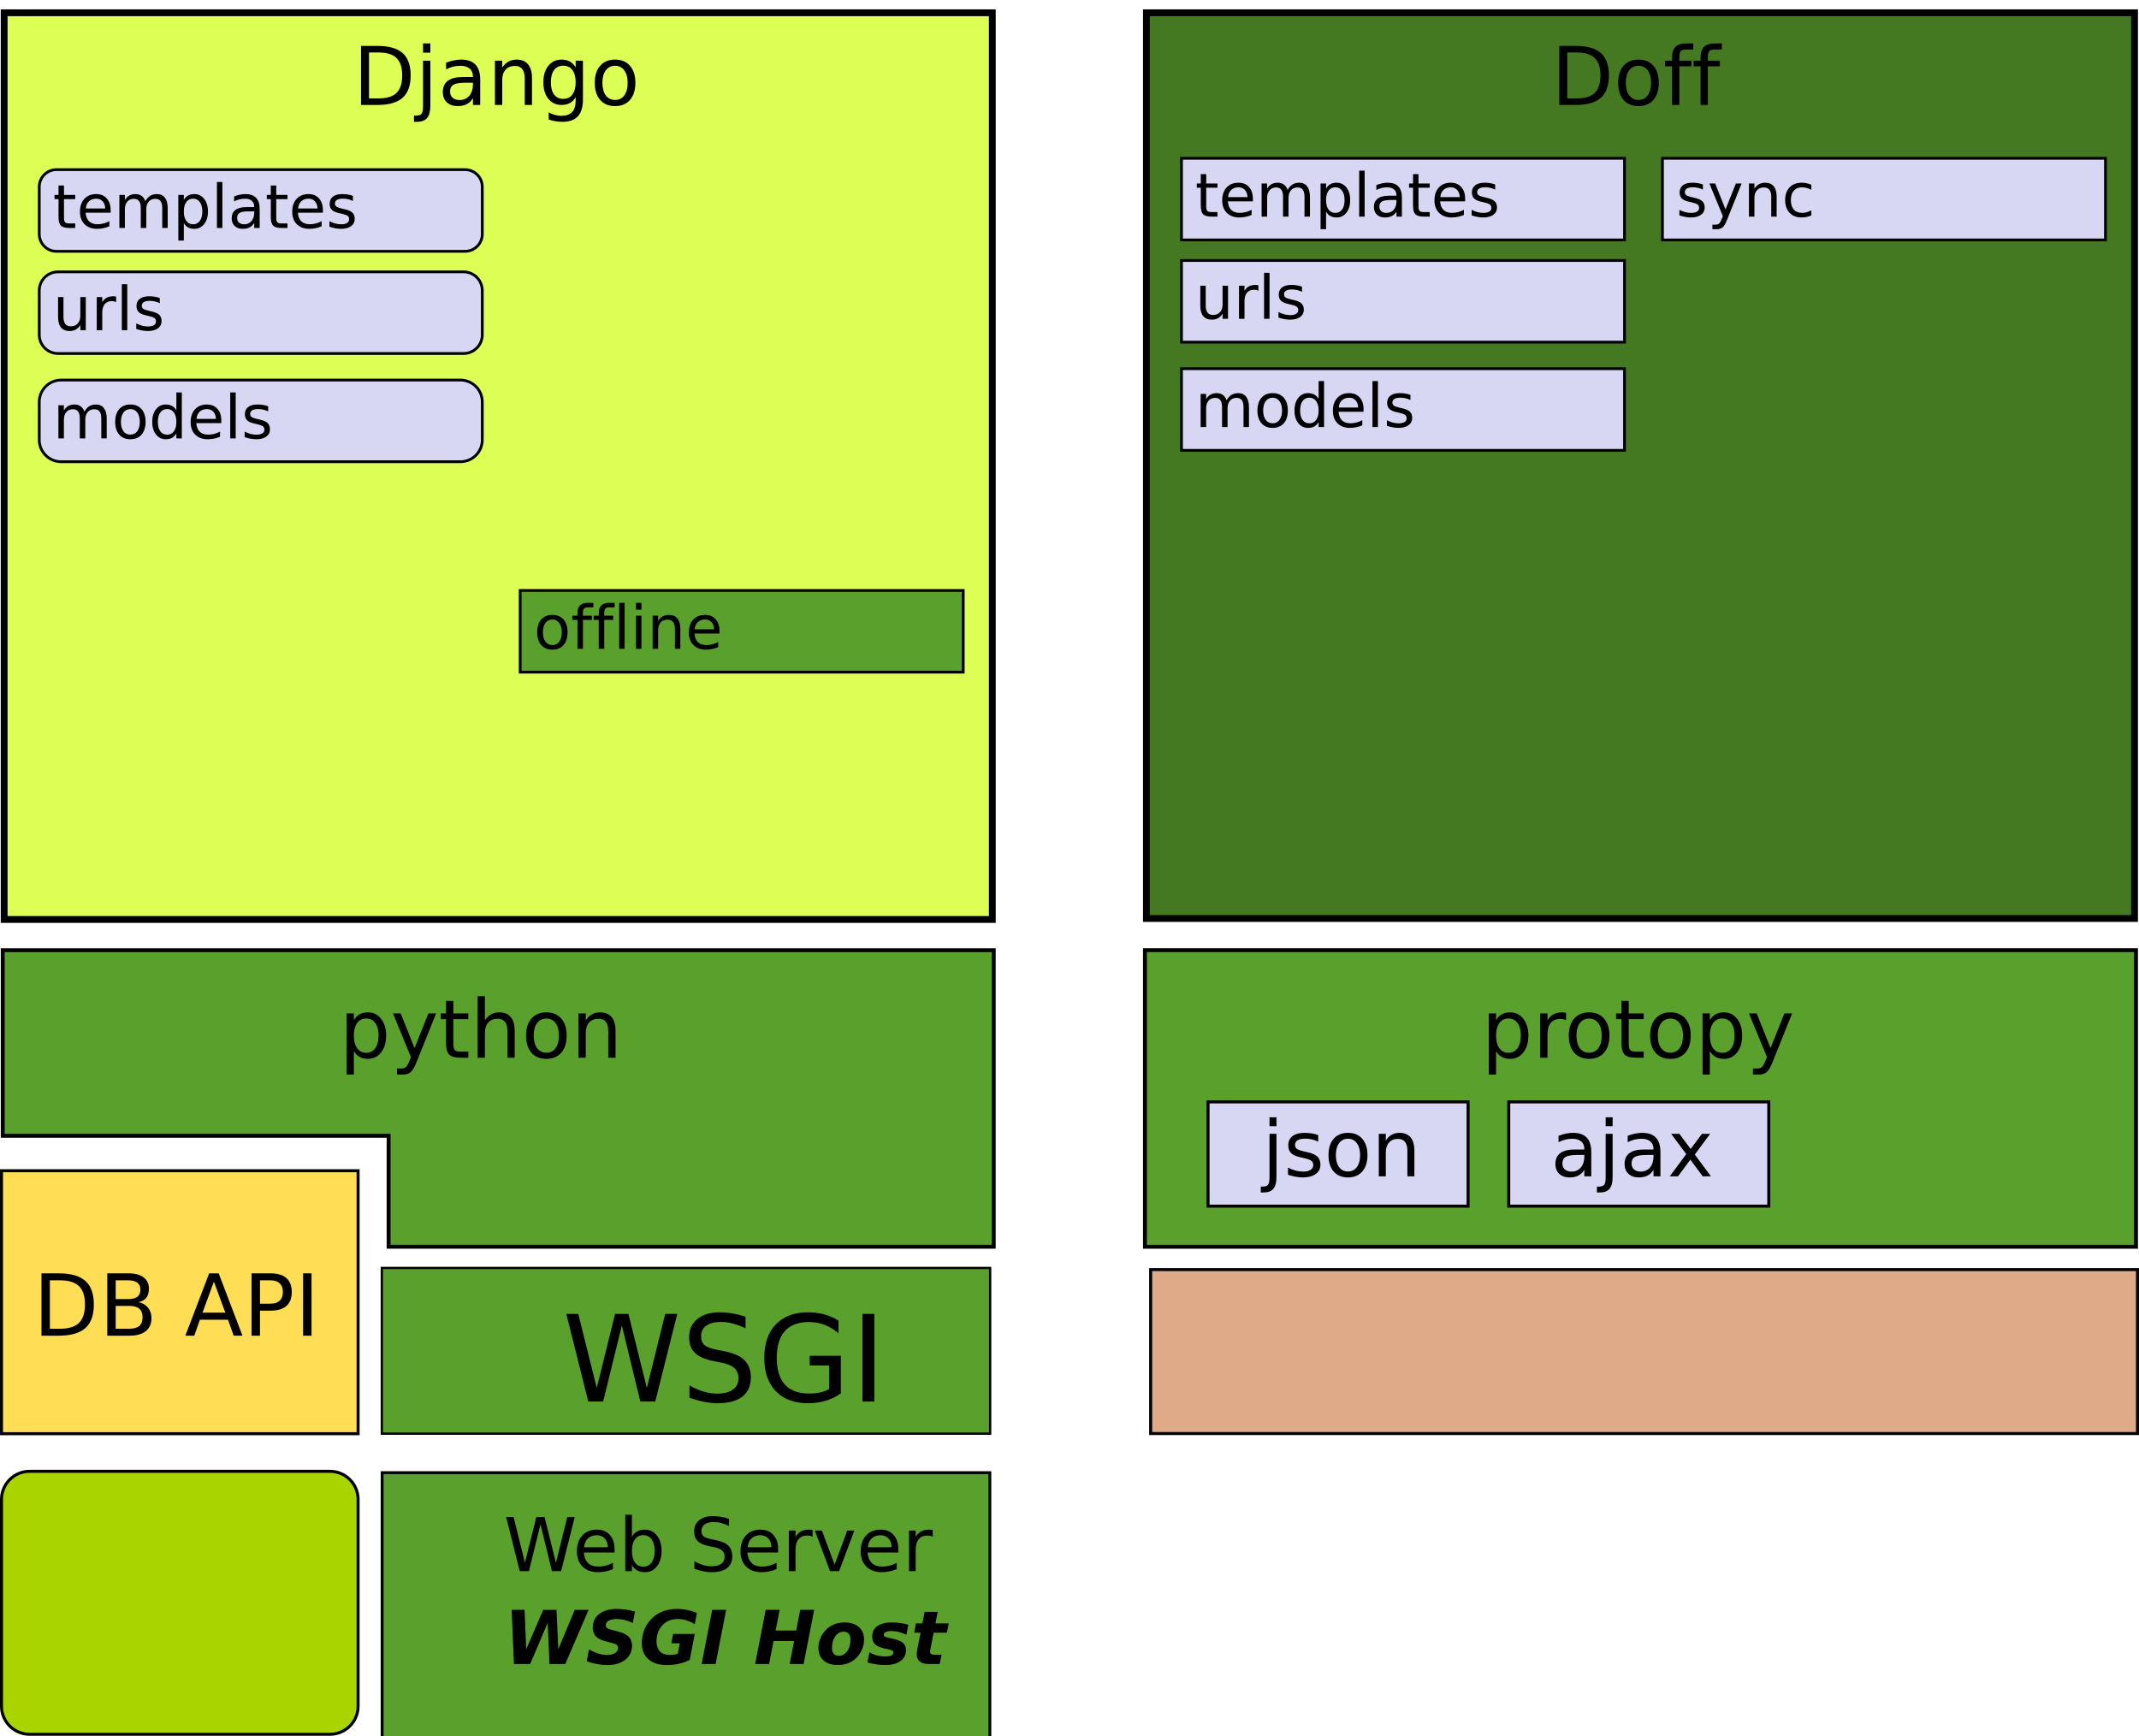
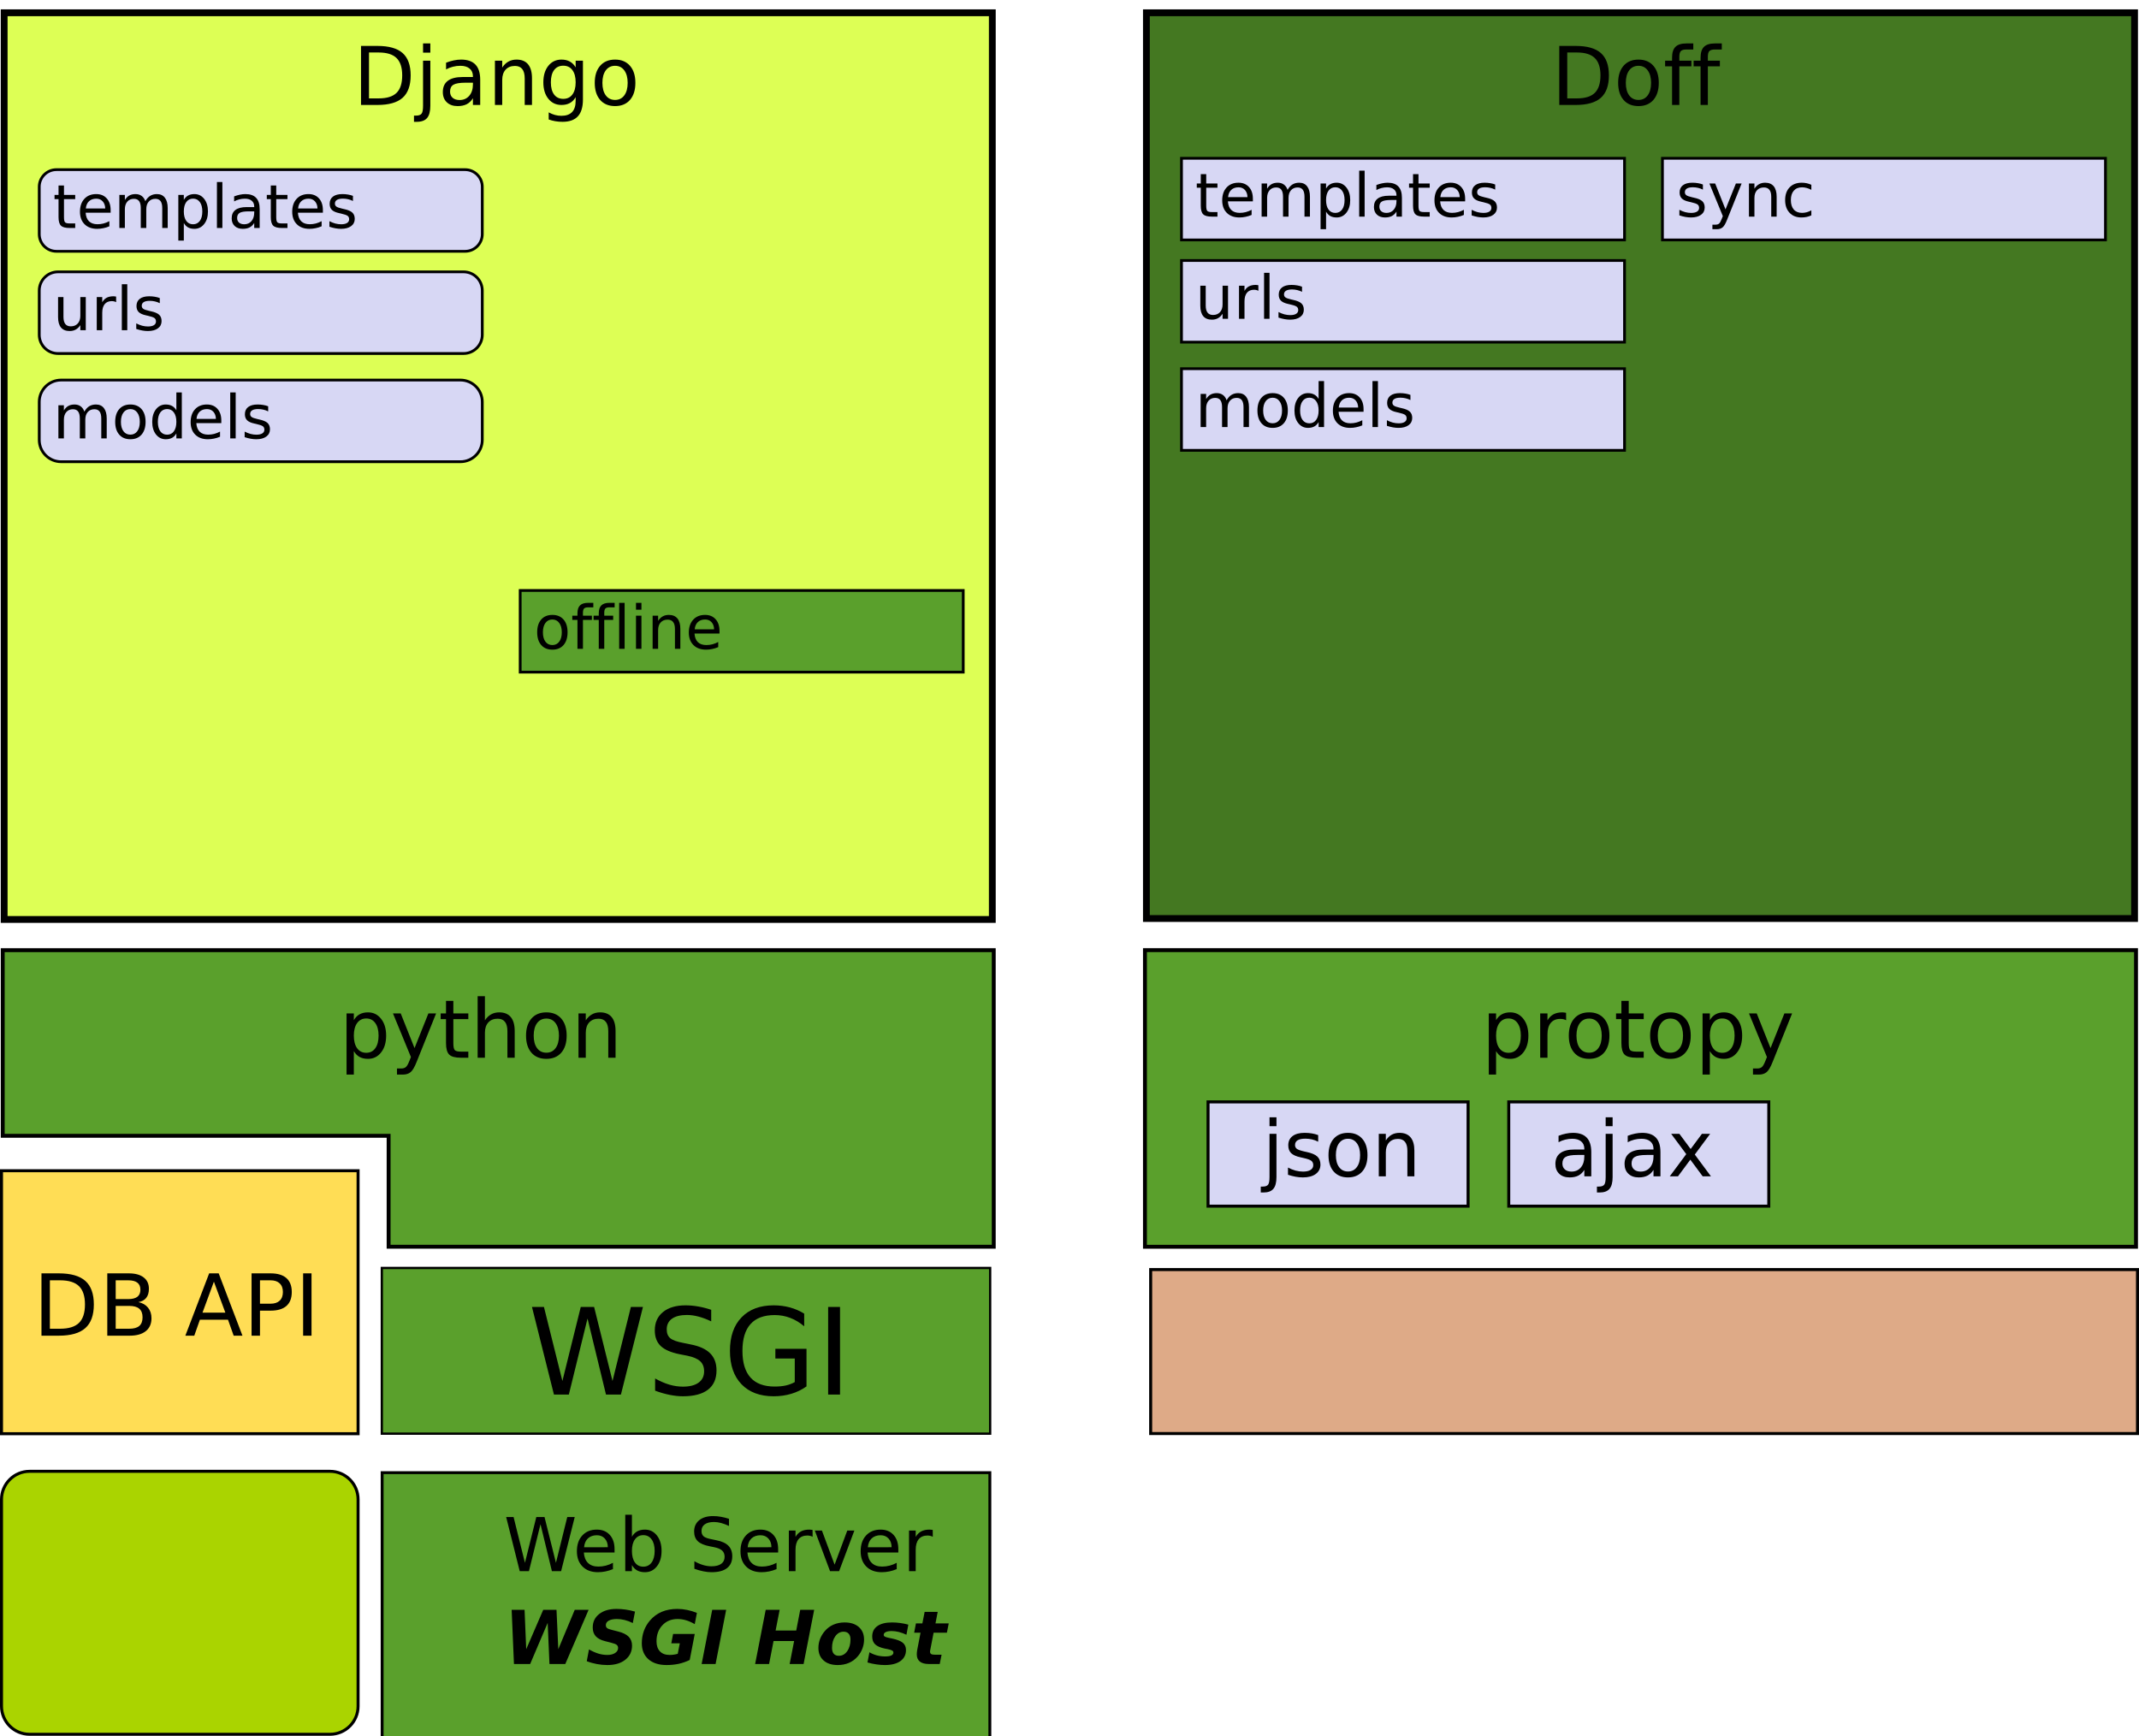
<svg xmlns="http://www.w3.org/2000/svg" xmlns:xlink="http://www.w3.org/1999/xlink" width="711.598" height="577.465" id="svg2" version="1.0">
  <defs id="defs4">
    </defs>
  <g id="layer1" transform="translate(-11.76478,-79.0551)">
    <rect style="opacity:1;fill:#5aa02c;fill-opacity:1;fill-rule:evenodd;stroke:#000000;stroke-width:1.297;stroke-linecap:butt;stroke-linejoin:miter;marker:none;marker-start:none;marker-mid:none;marker-end:none;stroke-miterlimit:4;stroke-dasharray:none;stroke-dashoffset:0;stroke-opacity:1;visibility:visible;display:inline;overflow:visible;enable-background:accumulate" id="rect2383" width="329.703" height="98.68" x="392.664" y="395.149" />
    <text xml:space="preserve" style="font-size:26.94px;font-style:normal;font-weight:normal;opacity:1;fill:#000000;fill-opacity:1;fill-rule:nonzero;stroke:none;stroke-width:1px;stroke-linecap:butt;stroke-linejoin:miter;marker:none;marker-start:none;marker-mid:none;marker-end:none;stroke-miterlimit:4;stroke-dasharray:none;stroke-dashoffset:0;stroke-opacity:1;visibility:visible;display:inline;overflow:visible;enable-background:accumulate;font-family:Bitstream Vera Sans" x="504.603" y="430.942" id="text2385">
      <tspan id="tspan2387" x="504.603" y="430.942">protopy</tspan>
    </text>
    <rect style="opacity:1;fill:#deaa87;fill-opacity:1;fill-rule:evenodd;stroke:#000000;stroke-width:1;stroke-linecap:butt;stroke-linejoin:miter;marker:none;marker-start:none;marker-mid:none;marker-end:none;stroke-miterlimit:4;stroke-dasharray:none;stroke-dashoffset:0;stroke-opacity:1;visibility:visible;display:inline;overflow:visible;enable-background:accumulate" id="rect2389" width="328.3" height="54.548" x="394.564" y="501.418" />
    <flowRoot xml:space="preserve" style="font-size:20.203px;font-style:normal;font-weight:normal;fill:#000000;fill-opacity:1;stroke:none;stroke-width:1px;stroke-linecap:butt;stroke-linejoin:miter;stroke-opacity:1;font-family:Bitstream Vera Sans" id="flowRoot2409" transform="translate(44,0)">
      <flowRegion id="flowRegion2411">
        <use x="0" y="0" xlink:href="#rect2389" id="use2413" width="744.094" height="1052.362" transform="translate(-44,0)" />
      </flowRegion>
      <flowPara id="flowPara2415">Browser compatible con Javascript 1.7 </flowPara>
    </flowRoot>
    <rect y="83.305" x="393.147" height="301.315" width="328.736" id="rect2417" style="opacity:1;fill:#447821;fill-opacity:1;fill-rule:evenodd;stroke:#000000;stroke-width:2.264;stroke-linecap:butt;stroke-linejoin:miter;marker:none;marker-start:none;marker-mid:none;marker-end:none;stroke-miterlimit:4;stroke-dasharray:none;stroke-dashoffset:0;stroke-opacity:1;visibility:visible;display:inline;overflow:visible;enable-background:accumulate" />
    <text id="text2419" y="113.97" x="527.86" style="font-size:26.94px;font-style:normal;font-weight:normal;opacity:1;fill:#000000;fill-opacity:1;fill-rule:nonzero;stroke:none;stroke-width:1px;stroke-linecap:butt;stroke-linejoin:miter;marker:none;marker-start:none;marker-mid:none;marker-end:none;stroke-miterlimit:4;stroke-dasharray:none;stroke-dashoffset:0;stroke-opacity:1;visibility:visible;display:inline;overflow:visible;enable-background:accumulate;font-family:Bitstream Vera Sans" xml:space="preserve">
      <tspan y="113.97" x="527.86" id="tspan2421">Doff</tspan>
    </text>
    <rect style="opacity:1;fill:#d7d7f4;fill-opacity:1;fill-rule:evenodd;stroke:#000000;stroke-width:0.919;stroke-linecap:butt;stroke-linejoin:miter;marker:none;marker-start:none;marker-mid:none;marker-end:none;stroke-miterlimit:4;stroke-dasharray:none;stroke-dashoffset:0;stroke-opacity:1;visibility:visible;display:inline;overflow:visible;enable-background:accumulate" id="rect2425" width="147.389" height="27.163" x="404.821" y="131.715" />
    <rect y="445.633" x="413.657" height="34.684" width="86.505" id="rect2431" style="opacity:1;fill:#d7d7f4;fill-opacity:1;fill-rule:evenodd;stroke:#000000;stroke-width:1;stroke-linecap:butt;stroke-linejoin:miter;marker:none;marker-start:none;marker-mid:none;marker-end:none;stroke-miterlimit:4;stroke-dasharray:none;stroke-dashoffset:0;stroke-opacity:1;visibility:visible;display:inline;overflow:visible;enable-background:accumulate" />
    <rect style="opacity:1;fill:#d7d7f4;fill-opacity:1;fill-rule:evenodd;stroke:#000000;stroke-width:1;stroke-linecap:butt;stroke-linejoin:miter;marker:none;marker-start:none;marker-mid:none;marker-end:none;stroke-miterlimit:4;stroke-dasharray:none;stroke-dashoffset:0;stroke-opacity:1;visibility:visible;display:inline;overflow:visible;enable-background:accumulate" id="rect2433" width="86.505" height="34.684" x="513.692" y="445.633" />
    <text xml:space="preserve" style="font-size:25.837px;font-style:normal;font-weight:normal;fill:#000000;fill-opacity:1;stroke:none;stroke-width:1px;stroke-linecap:butt;stroke-linejoin:miter;stroke-opacity:1;font-family:Bitstream Vera Sans" x="431.663" y="470.399" id="text2437">
      <tspan id="tspan2439" x="431.663" y="470.399">json</tspan>
    </text>
    <text id="text3211" y="470.399" x="527.663" style="font-size:25.837px;font-style:normal;font-weight:normal;fill:#000000;fill-opacity:1;stroke:none;stroke-width:1px;stroke-linecap:butt;stroke-linejoin:miter;stroke-opacity:1;font-family:Bitstream Vera Sans" xml:space="preserve">
      <tspan y="470.399" x="527.663" id="tspan3213">ajax</tspan>
    </text>
    <text xml:space="preserve" style="font-size:20.136px;font-style:normal;font-weight:normal;fill:#000000;fill-opacity:1;stroke:none;stroke-width:1px;stroke-linecap:butt;stroke-linejoin:miter;stroke-opacity:1;font-family:Bitstream Vera Sans" x="409.363" y="151.122" id="text3219">
      <tspan id="tspan3221" x="409.363" y="151.122">templates</tspan>
    </text>
    <rect y="165.715" x="404.821" height="27.163" width="147.389" id="rect3223" style="opacity:1;fill:#d7d7f4;fill-opacity:1;fill-rule:evenodd;stroke:#000000;stroke-width:0.919;stroke-linecap:butt;stroke-linejoin:miter;marker:none;marker-start:none;marker-mid:none;marker-end:none;stroke-miterlimit:4;stroke-dasharray:none;stroke-dashoffset:0;stroke-opacity:1;visibility:visible;display:inline;overflow:visible;enable-background:accumulate" />
    <text id="text3225" y="185.122" x="409.363" style="font-size:20.136px;font-style:normal;font-weight:normal;fill:#000000;fill-opacity:1;stroke:none;stroke-width:1px;stroke-linecap:butt;stroke-linejoin:miter;stroke-opacity:1;font-family:Bitstream Vera Sans" xml:space="preserve">
      <tspan y="185.122" x="409.363" id="tspan3227">urls</tspan>
    </text>
    <rect y="131.715" x="564.821" height="27.163" width="147.389" id="rect3229" style="opacity:1;fill:#d7d7f4;fill-opacity:1;fill-rule:evenodd;stroke:#000000;stroke-width:0.919;stroke-linecap:butt;stroke-linejoin:miter;marker:none;marker-start:none;marker-mid:none;marker-end:none;stroke-miterlimit:4;stroke-dasharray:none;stroke-dashoffset:0;stroke-opacity:1;visibility:visible;display:inline;overflow:visible;enable-background:accumulate" />
    <text id="text3231" y="151.122" x="569.363" style="font-size:20.136px;font-style:normal;font-weight:normal;fill:#000000;fill-opacity:1;stroke:none;stroke-width:1px;stroke-linecap:butt;stroke-linejoin:miter;stroke-opacity:1;font-family:Bitstream Vera Sans" xml:space="preserve">
      <tspan y="151.122" x="569.363" id="tspan3233">sync</tspan>
    </text>
    <rect y="201.715" x="404.821" height="27.163" width="147.389" id="rect3241" style="opacity:1;fill:#d7d7f4;fill-opacity:1;fill-rule:evenodd;stroke:#000000;stroke-width:0.919;stroke-linecap:butt;stroke-linejoin:miter;marker:none;marker-start:none;marker-mid:none;marker-end:none;stroke-miterlimit:4;stroke-dasharray:none;stroke-dashoffset:0;stroke-opacity:1;visibility:visible;display:inline;overflow:visible;enable-background:accumulate" />
    <text id="text3243" y="221.122" x="409.363" style="font-size:20.136px;font-style:normal;font-weight:normal;fill:#000000;fill-opacity:1;stroke:none;stroke-width:1px;stroke-linecap:butt;stroke-linejoin:miter;stroke-opacity:1;font-family:Bitstream Vera Sans" xml:space="preserve">
      <tspan y="221.122" x="409.363" id="tspan3245">models</tspan>
    </text>
    <rect style="opacity:1;fill:#ddff55;fill-opacity:1;fill-rule:evenodd;stroke:#000000;stroke-width:2.265;stroke-linecap:butt;stroke-linejoin:miter;marker:none;marker-start:none;marker-mid:none;marker-end:none;stroke-miterlimit:4;stroke-dasharray:none;stroke-dashoffset:0;stroke-opacity:1;visibility:visible;display:inline;overflow:visible;enable-background:accumulate" id="rect3247" width="328.735" height="301.634" x="13.148" y="83.305" />
    <text xml:space="preserve" style="font-size:26.94px;font-style:normal;font-weight:normal;opacity:1;fill:#000000;fill-opacity:1;fill-rule:nonzero;stroke:none;stroke-width:1px;stroke-linecap:butt;stroke-linejoin:miter;marker:none;marker-start:none;marker-mid:none;marker-end:none;stroke-miterlimit:4;stroke-dasharray:none;stroke-dashoffset:0;stroke-opacity:1;visibility:visible;display:inline;overflow:visible;enable-background:accumulate;font-family:Bitstream Vera Sans" x="129.227" y="113.97" id="text3249">
      <tspan id="tspan3251" x="129.227" y="113.97">Django</tspan>
    </text>
    <rect y="135.495" x="24.821" height="27.163" width="147.389" id="rect3253" style="opacity:1;fill:#d7d7f4;fill-opacity:1;fill-rule:evenodd;stroke:#000000;stroke-width:0.919;stroke-linecap:butt;stroke-linejoin:miter;marker:none;marker-start:none;marker-mid:none;marker-end:none;stroke-miterlimit:4;stroke-dasharray:none;stroke-dashoffset:0;stroke-opacity:1;visibility:visible;display:inline;overflow:visible;enable-background:accumulate" ry="5.716" />
    <text id="text3255" y="154.901" x="29.363" style="font-size:20.136px;font-style:normal;font-weight:normal;fill:#000000;fill-opacity:1;stroke:none;stroke-width:1px;stroke-linecap:butt;stroke-linejoin:miter;stroke-opacity:1;font-family:Bitstream Vera Sans" xml:space="preserve">
      <tspan y="154.901" x="29.363" id="tspan3257">templates</tspan>
    </text>
    <rect style="opacity:1;fill:#d7d7f4;fill-opacity:1;fill-rule:evenodd;stroke:#000000;stroke-width:0.919;stroke-linecap:butt;stroke-linejoin:miter;marker:none;marker-start:none;marker-mid:none;marker-end:none;stroke-miterlimit:4;stroke-dasharray:none;stroke-dashoffset:0;stroke-opacity:1;visibility:visible;display:inline;overflow:visible;enable-background:accumulate" id="rect3259" width="147.389" height="27.163" x="24.821" y="169.495" ry="6.236" />
    <text xml:space="preserve" style="font-size:20.136px;font-style:normal;font-weight:normal;fill:#000000;fill-opacity:1;stroke:none;stroke-width:1px;stroke-linecap:butt;stroke-linejoin:miter;stroke-opacity:1;font-family:Bitstream Vera Sans" x="29.363" y="188.901" id="text3261">
      <tspan id="tspan3263" x="29.363" y="188.901">urls</tspan>
    </text>
    <rect style="opacity:1;fill:#5aa02c;fill-opacity:1;fill-rule:evenodd;stroke:#000000;stroke-width:0.919;stroke-linecap:butt;stroke-linejoin:miter;marker:none;marker-start:none;marker-mid:none;marker-end:none;stroke-miterlimit:4;stroke-dasharray:none;stroke-dashoffset:0;stroke-opacity:1;visibility:visible;display:inline;overflow:visible;enable-background:accumulate" id="rect3265" width="147.389" height="27.163" x="184.821" y="275.495" />
    <text xml:space="preserve" style="font-size:20.136px;font-style:normal;font-weight:normal;fill:#000000;fill-opacity:1;stroke:none;stroke-width:1px;stroke-linecap:butt;stroke-linejoin:miter;stroke-opacity:1;font-family:Bitstream Vera Sans" x="189.363" y="294.901" id="text3267">
      <tspan id="tspan3269" x="189.363" y="294.901">offline</tspan>
    </text>
    <rect style="opacity:1;fill:#d7d7f4;fill-opacity:1;fill-rule:evenodd;stroke:#000000;stroke-width:0.919;stroke-linecap:butt;stroke-linejoin:miter;marker:none;marker-start:none;marker-mid:none;marker-end:none;stroke-miterlimit:4;stroke-dasharray:none;stroke-dashoffset:0;stroke-opacity:1;visibility:visible;display:inline;overflow:visible;enable-background:accumulate" id="rect3271" width="147.389" height="27.163" x="24.821" y="205.495" ry="7.275" />
    <text xml:space="preserve" style="font-size:20.136px;font-style:normal;font-weight:normal;fill:#000000;fill-opacity:1;stroke:none;stroke-width:1px;stroke-linecap:butt;stroke-linejoin:miter;stroke-opacity:1;font-family:Bitstream Vera Sans" x="29.363" y="224.901" id="text3273">
      <tspan id="tspan3275" x="29.363" y="224.901">models</tspan>
    </text>
-     <path style="opacity:1;fill:#5aa02c;fill-opacity:1;fill-rule:evenodd;stroke:#000000;stroke-width:1.297;stroke-linecap:butt;stroke-linejoin:miter;marker:none;marker-start:none;marker-mid:none;marker-end:none;stroke-miterlimit:4;stroke-dasharray:none;stroke-dashoffset:0;stroke-opacity:1;visibility:visible;display:inline;overflow:visible;enable-background:accumulate" d="M 0.656,164.375 L 0.656,226.125 L 129.031,226.125 L 129.031,263.031 L 330.344,263.031 L 330.344,164.375 L 0.656,164.375 z" transform="translate(12.01562,230.7861)" id="rect3277" />
+     <path style="opacity:1;fill:#5aa02c;fill-opacity:1;fill-rule:evenodd;stroke:#000000;stroke-width:1.297;stroke-linecap:butt;stroke-linejoin:miter;marker:none;marker-start:none;marker-mid:none;marker-end:none;stroke-miterlimit:4;stroke-dasharray:none;stroke-dashoffset:0;stroke-opacity:1;visibility:visible;display:inline;overflow:visible;enable-background:accumulate" d="M 0.656,164.375 L 0.656,226.125 L 129.031,226.125 L 129.031,263.031 L 330.344,263.031 L 330.344,164.375 L 0.656,164.375 z" id="rect3277" transform="translate(12.01562,230.7861)" />
    <text id="text3279" y="430.942" x="124.603" style="font-size:26.94px;font-style:normal;font-weight:normal;opacity:1;fill:#000000;fill-opacity:1;fill-rule:nonzero;stroke:none;stroke-width:1px;stroke-linecap:butt;stroke-linejoin:miter;marker:none;marker-start:none;marker-mid:none;marker-end:none;stroke-miterlimit:4;stroke-dasharray:none;stroke-dashoffset:0;stroke-opacity:1;visibility:visible;display:inline;overflow:visible;enable-background:accumulate;font-family:Bitstream Vera Sans" xml:space="preserve">
      <tspan y="430.942" x="124.603" id="tspan3281">python</tspan>
    </text>
    <rect style="opacity:1;fill:#5aa02c;fill-opacity:1;fill-rule:evenodd;stroke:#000000;stroke-width:0.76;stroke-linecap:butt;stroke-linejoin:miter;marker:none;marker-start:none;marker-mid:none;marker-end:none;stroke-miterlimit:4;stroke-dasharray:none;stroke-dashoffset:0;stroke-opacity:1;visibility:visible;display:inline;overflow:visible;enable-background:accumulate" id="rect3283" width="202.374" height="55.126" x="138.792" y="500.88" />
    <rect y="468.533" x="12.265" height="87.487" width="118.627" id="rect3285" style="opacity:1;fill:#ffdd55;fill-opacity:1;fill-rule:evenodd;stroke:#000000;stroke-width:1;stroke-linecap:butt;stroke-linejoin:miter;marker:none;marker-start:none;marker-mid:none;marker-end:none;stroke-miterlimit:4;stroke-dasharray:none;stroke-dashoffset:0;stroke-opacity:1;visibility:visible;display:inline;overflow:visible;enable-background:accumulate" />
    <rect style="opacity:1;fill:#aad400;fill-opacity:1;fill-rule:evenodd;stroke:#000000;stroke-width:1;stroke-linecap:butt;stroke-linejoin:miter;marker:none;marker-start:none;marker-mid:none;marker-end:none;stroke-miterlimit:4;stroke-dasharray:none;stroke-dashoffset:0;stroke-opacity:1;visibility:visible;display:inline;overflow:visible;enable-background:accumulate" id="rect3290" width="118.627" height="87.487" x="12.265" y="568.533" ry="9.353" />
    <text xml:space="preserve" style="font-size:28.436px;font-style:normal;font-weight:normal;fill:#000000;fill-opacity:1;stroke:none;stroke-width:1px;stroke-linecap:butt;stroke-linejoin:miter;stroke-opacity:1;font-family:Bitstream Vera Sans" x="22.765" y="523.411" id="text3302">
      <tspan id="tspan3304" x="22.765" y="523.411">DB API</tspan>
    </text>
    <rect y="568.981" x="138.892" height="88.181" width="202.173" id="rect3330" style="opacity:1;fill:#5aa02c;fill-opacity:1;fill-rule:evenodd;stroke:#000000;stroke-width:0.96;stroke-linecap:butt;stroke-linejoin:miter;marker:none;marker-start:none;marker-mid:none;marker-end:none;stroke-miterlimit:4;stroke-dasharray:none;stroke-dashoffset:0;stroke-opacity:1;visibility:visible;display:inline;overflow:visible;enable-background:accumulate" />
-     <text xml:space="preserve" style="font-size:40px;font-style:normal;font-weight:normal;fill:#000000;fill-opacity:1;stroke:none;stroke-width:1px;stroke-linecap:butt;stroke-linejoin:miter;stroke-opacity:1;font-family:Bitstream Vera Sans" x="187.066" y="466.264" id="text3332" transform="translate(11.76478,79.0551)">
-       <tspan id="tspan3334" x="187.066" y="466.264">WSGI</tspan>
+     <text xml:space="preserve" style="font-size:40px;font-style:normal;font-weight:normal;fill:#000000;fill-opacity:1;stroke:none;stroke-width:1px;stroke-linecap:butt;stroke-linejoin:miter;stroke-opacity:1;font-family:Bitstream Vera Sans" x="187.411" y="543.004" id="text3332">
+       <tspan id="tspan3334" x="187.411" y="543.004">WSGI</tspan>
    </text>
    <text id="text3336" y="601.753" x="179.338" style="font-size:24.708px;font-style:normal;font-weight:normal;fill:#000000;fill-opacity:1;stroke:none;stroke-width:1px;stroke-linecap:butt;stroke-linejoin:miter;stroke-opacity:1;font-family:Bitstream Vera Sans" xml:space="preserve">
      <tspan y="601.753" x="179.338" id="tspan3338">Web Server</tspan>
      <tspan y="632.638" x="179.338" id="tspan3342" style="-inkscape-font-specification:Bitstream Vera Sans Bold Oblique;font-family:Bitstream Vera Sans;font-weight:bold;font-style:oblique;font-stretch:normal;font-variant:normal;font-size:24.708px;text-anchor:start;text-align:start;writing-mode:lr;line-height:125%">WSGI Host</tspan>
      <tspan y="663.523" x="179.338" id="tspan3340" />
    </text>
  </g>
</svg>
